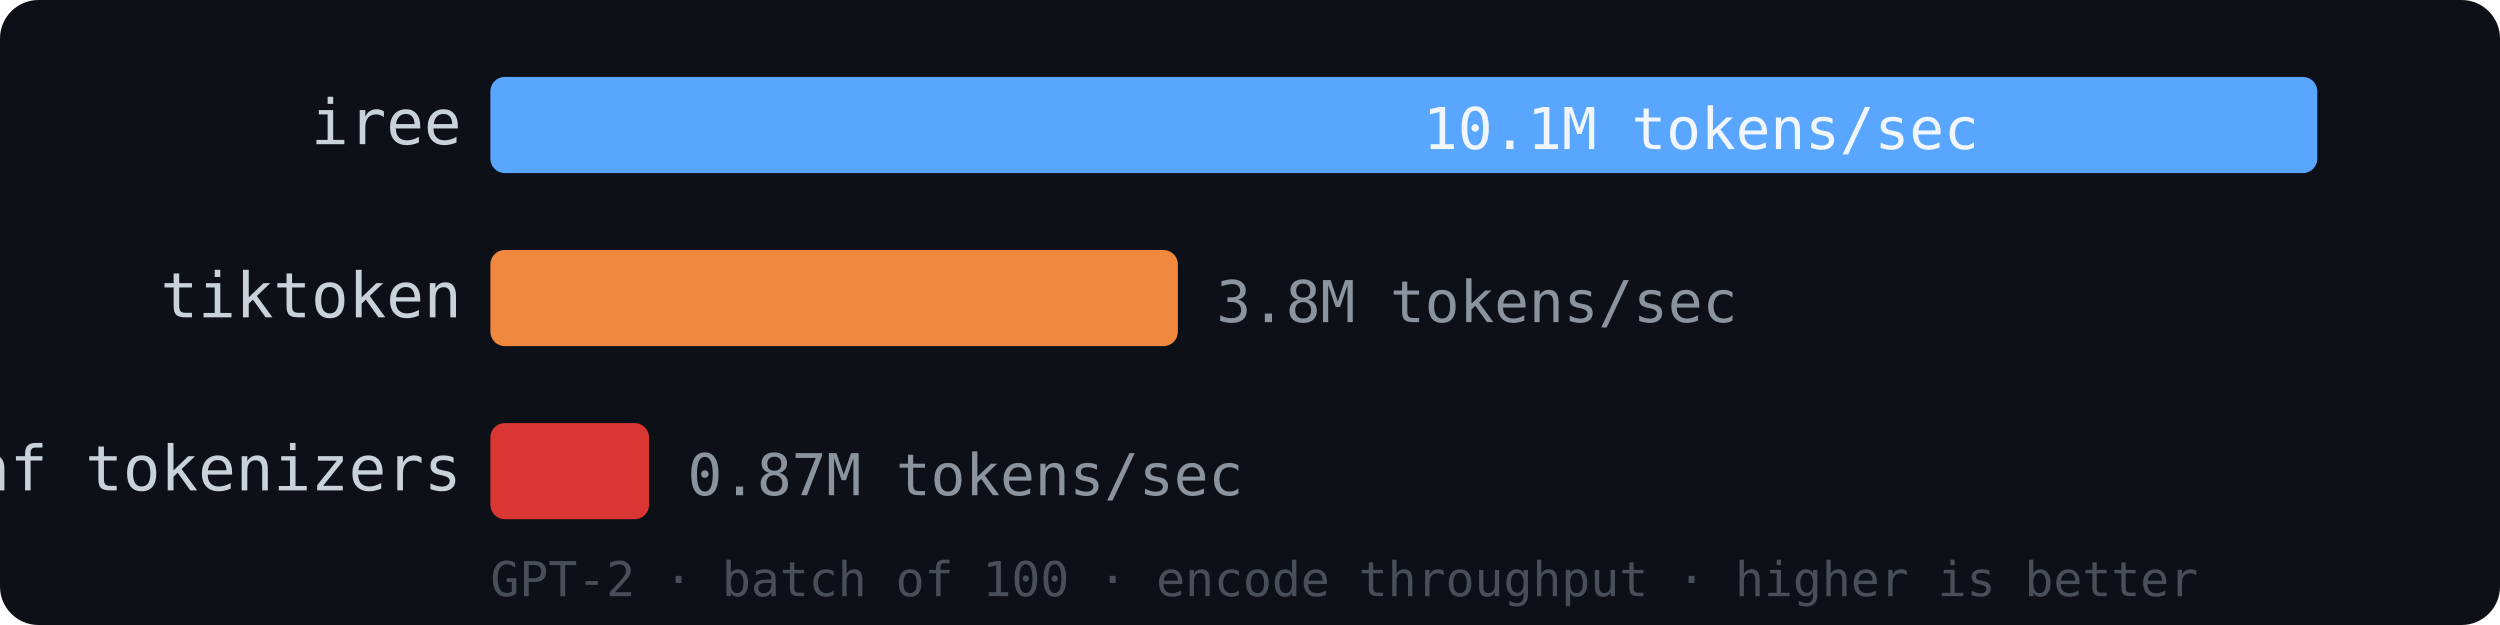
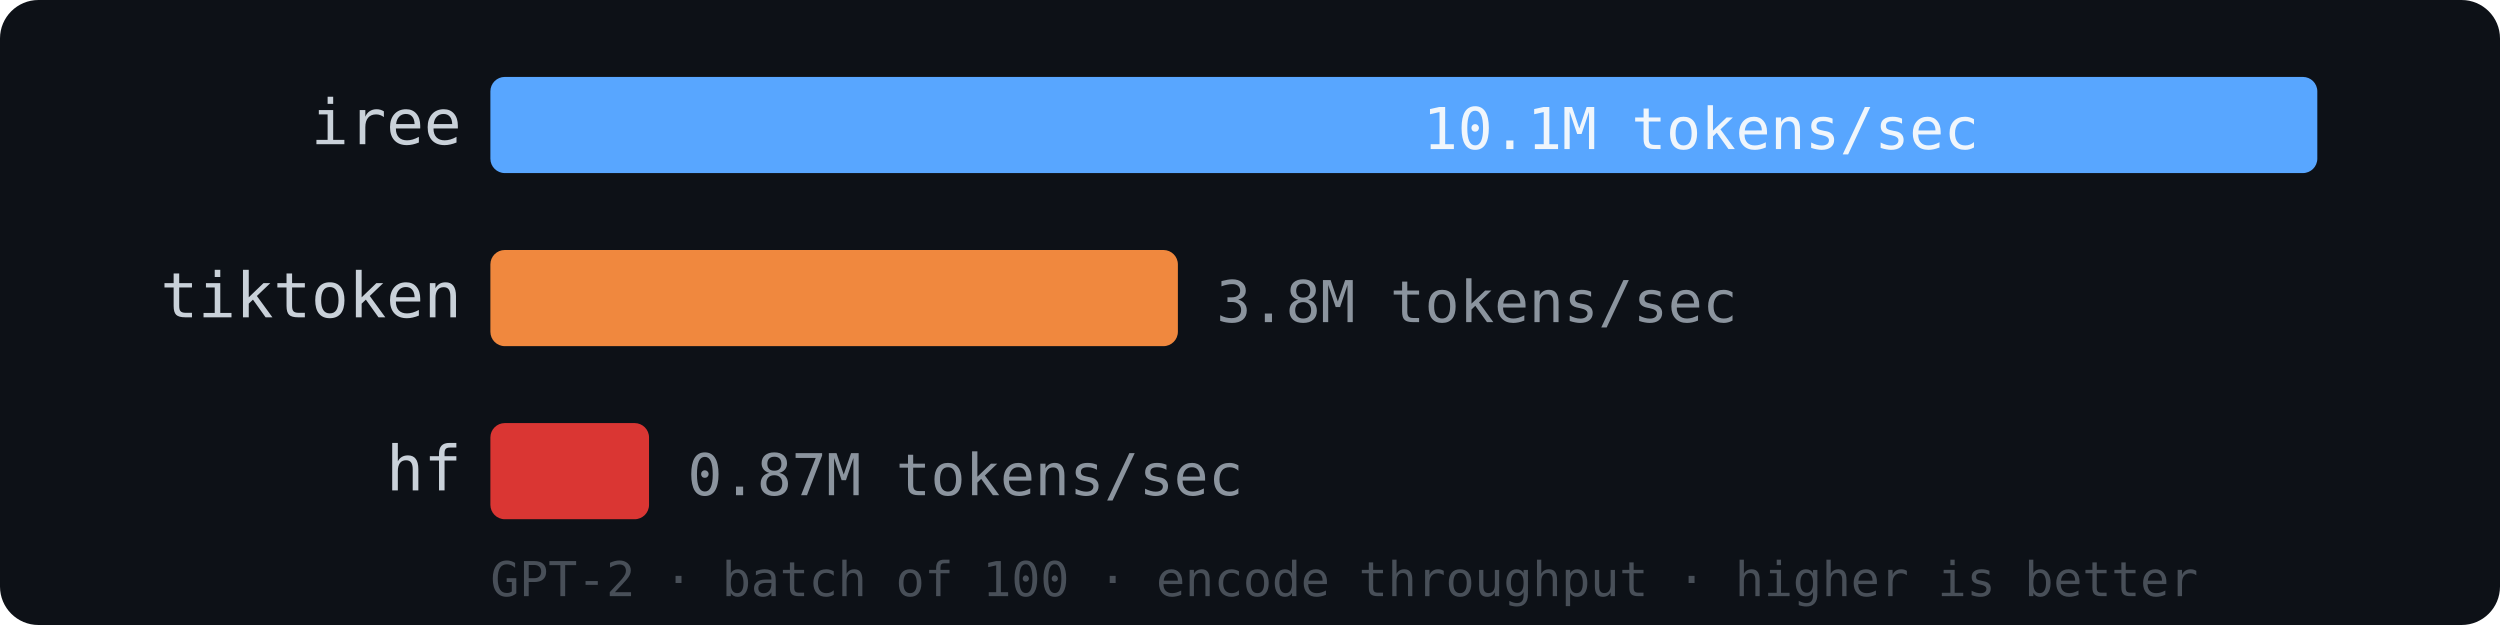
<svg xmlns="http://www.w3.org/2000/svg" width="520" height="130">
  <rect width="520" height="130" rx="8" fill="#0d1117" />
  <text x="96" y="30" text-anchor="end" fill="#c9d1d9" font-family="ui-monospace,monospace" font-size="13" font-weight="500">iree</text>
  <rect x="102" y="16" width="380" height="20" rx="3" fill="#58a6ff" />
  <text x="296" y="31" fill="#f0f6fc" font-family="ui-monospace,monospace" font-size="12">10.1M tokens/sec</text>
  <text x="96" y="66" text-anchor="end" fill="#c9d1d9" font-family="ui-monospace,monospace" font-size="13" font-weight="500">tiktoken</text>
  <rect x="102" y="52" width="143" height="20" rx="3" fill="#f0883e" />
  <text x="253" y="67" fill="#8b949e" font-family="ui-monospace,monospace" font-size="12">3.8M tokens/sec</text>
-   <text x="96" y="102" text-anchor="end" fill="#c9d1d9" font-family="ui-monospace,monospace" font-size="13" font-weight="500">hf tokenizers</text>
+   <text x="96" y="102" text-anchor="end" fill="#c9d1d9" font-family="ui-monospace,monospace" font-size="13" font-weight="500">hf</text>
  <rect x="102" y="88" width="33" height="20" rx="3" fill="#da3633" />
  <text x="143" y="103" fill="#8b949e" font-family="ui-monospace,monospace" font-size="12">0.87M tokens/sec</text>
  <text x="102" y="124" fill="#484f58" font-family="ui-monospace,monospace" font-size="10">GPT-2 · batch of 100 · encode throughput · higher is better</text>
</svg>
